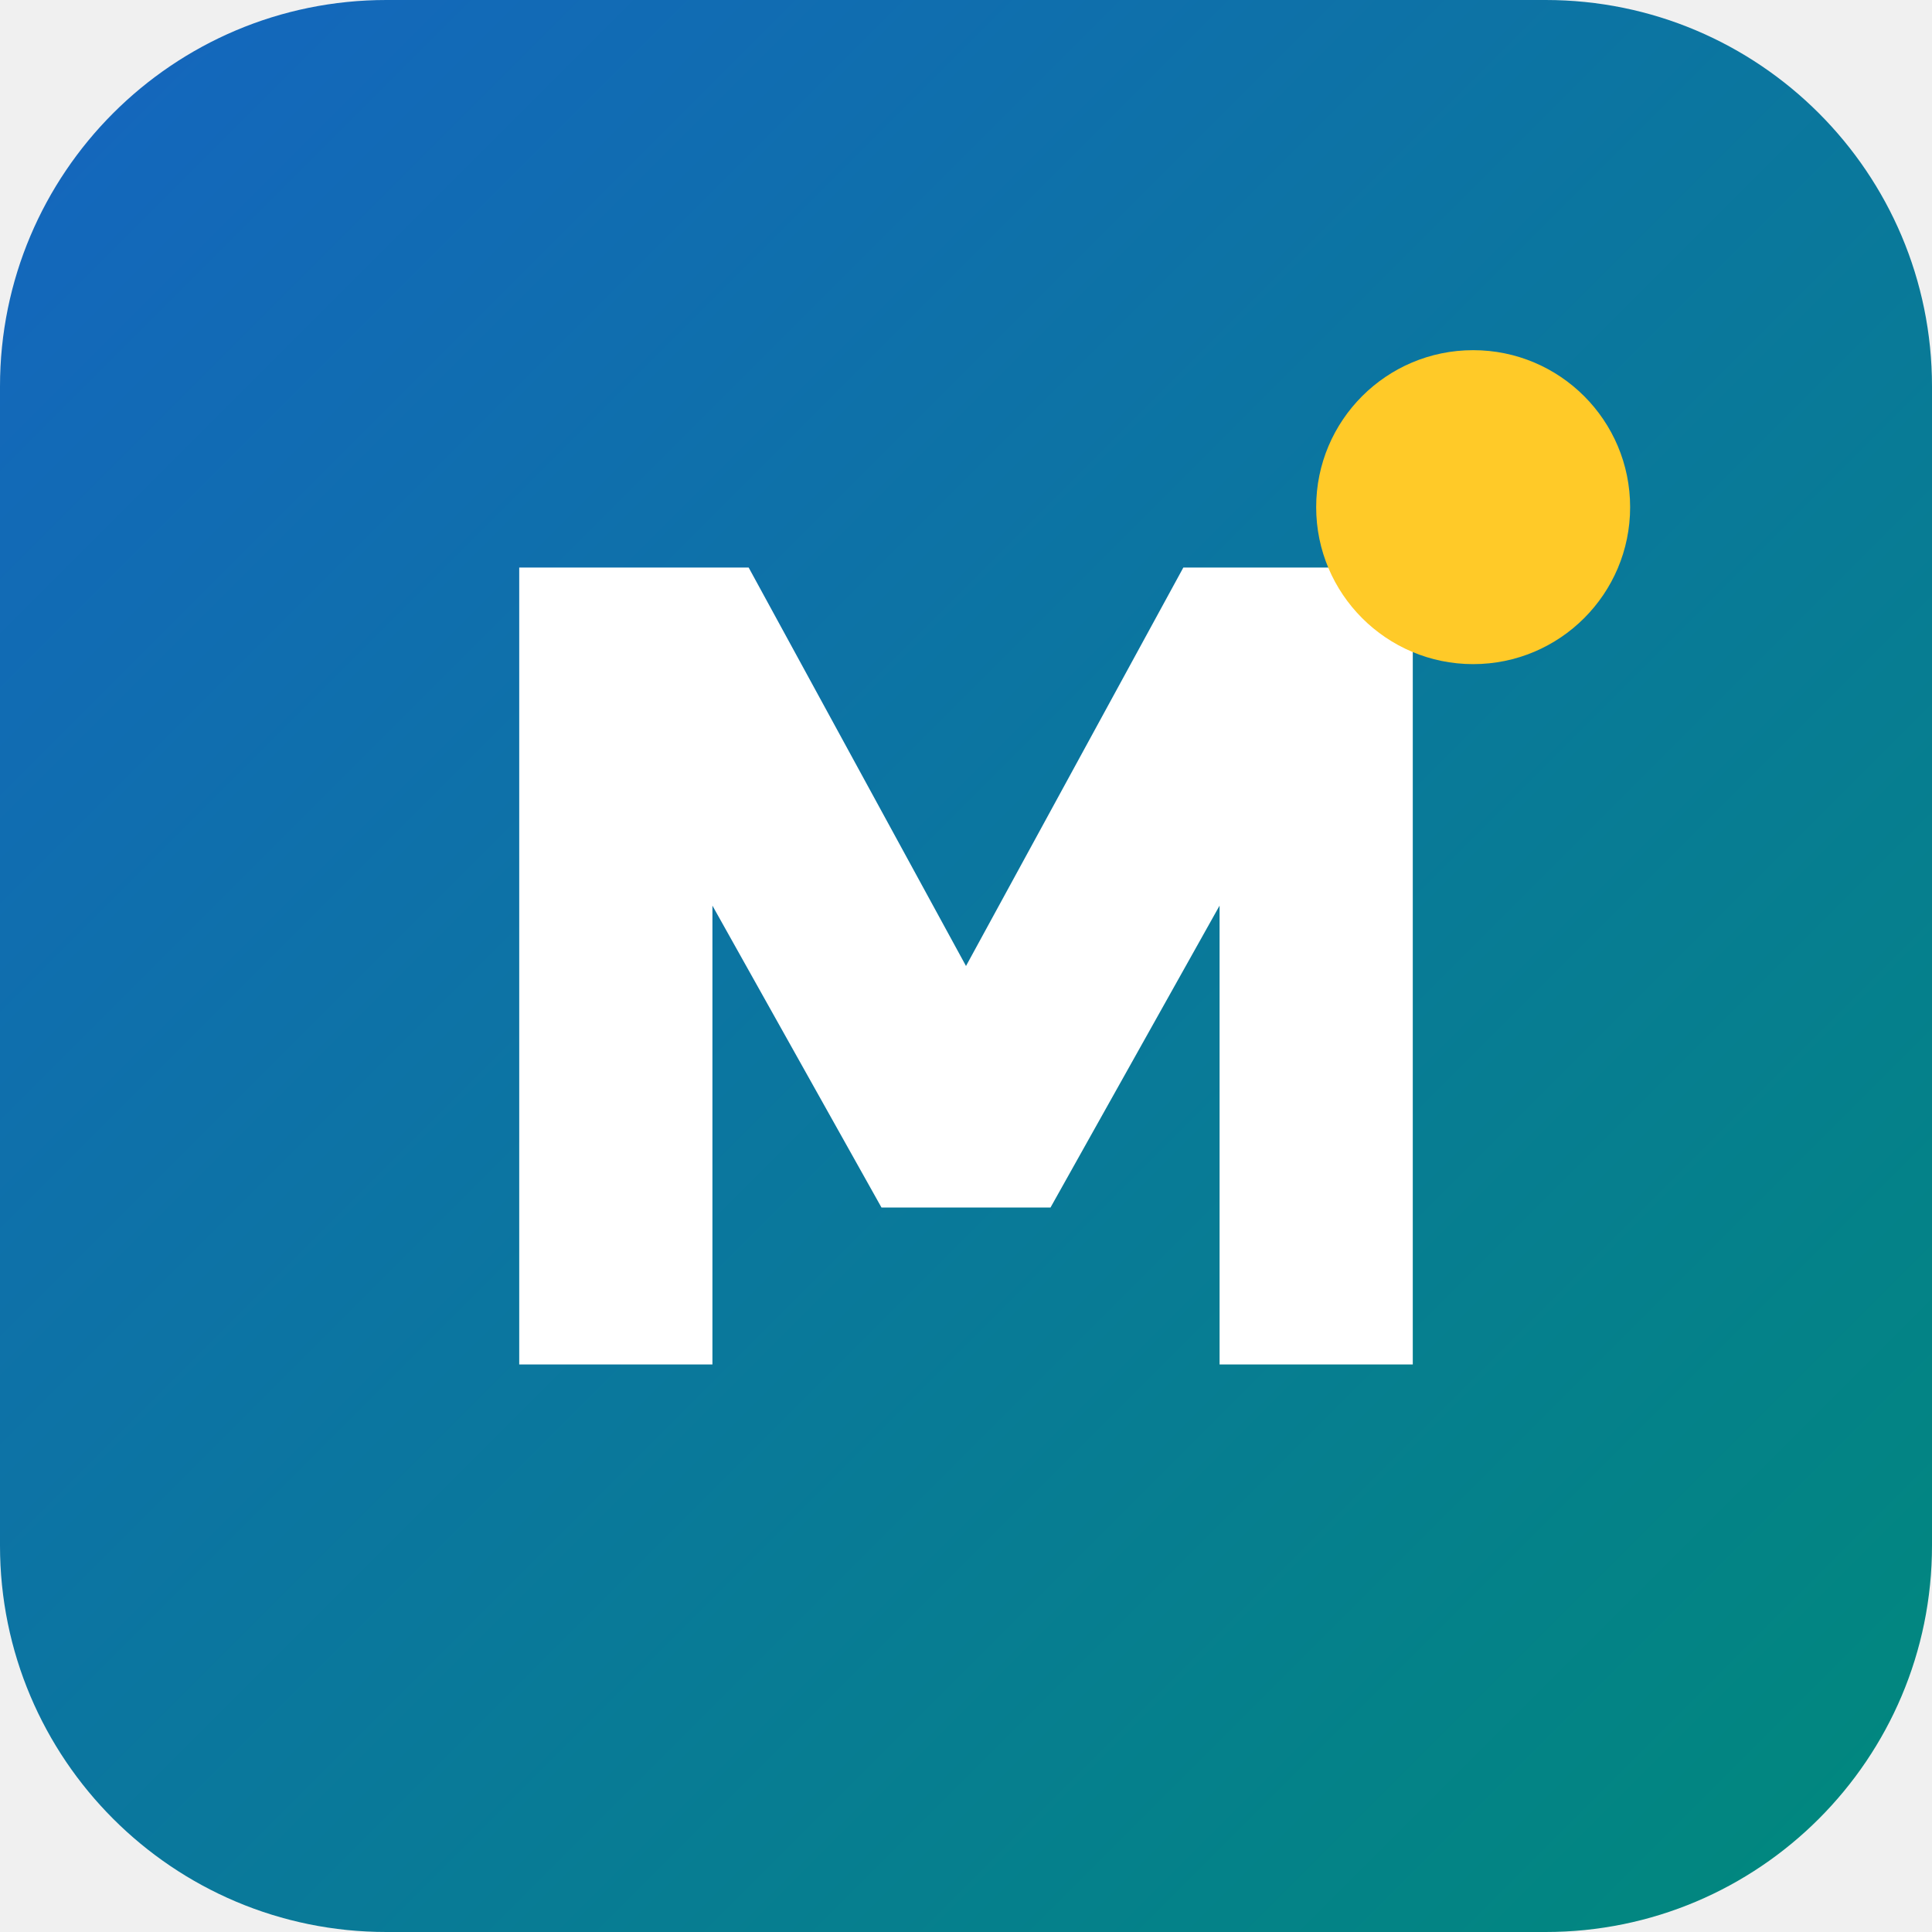
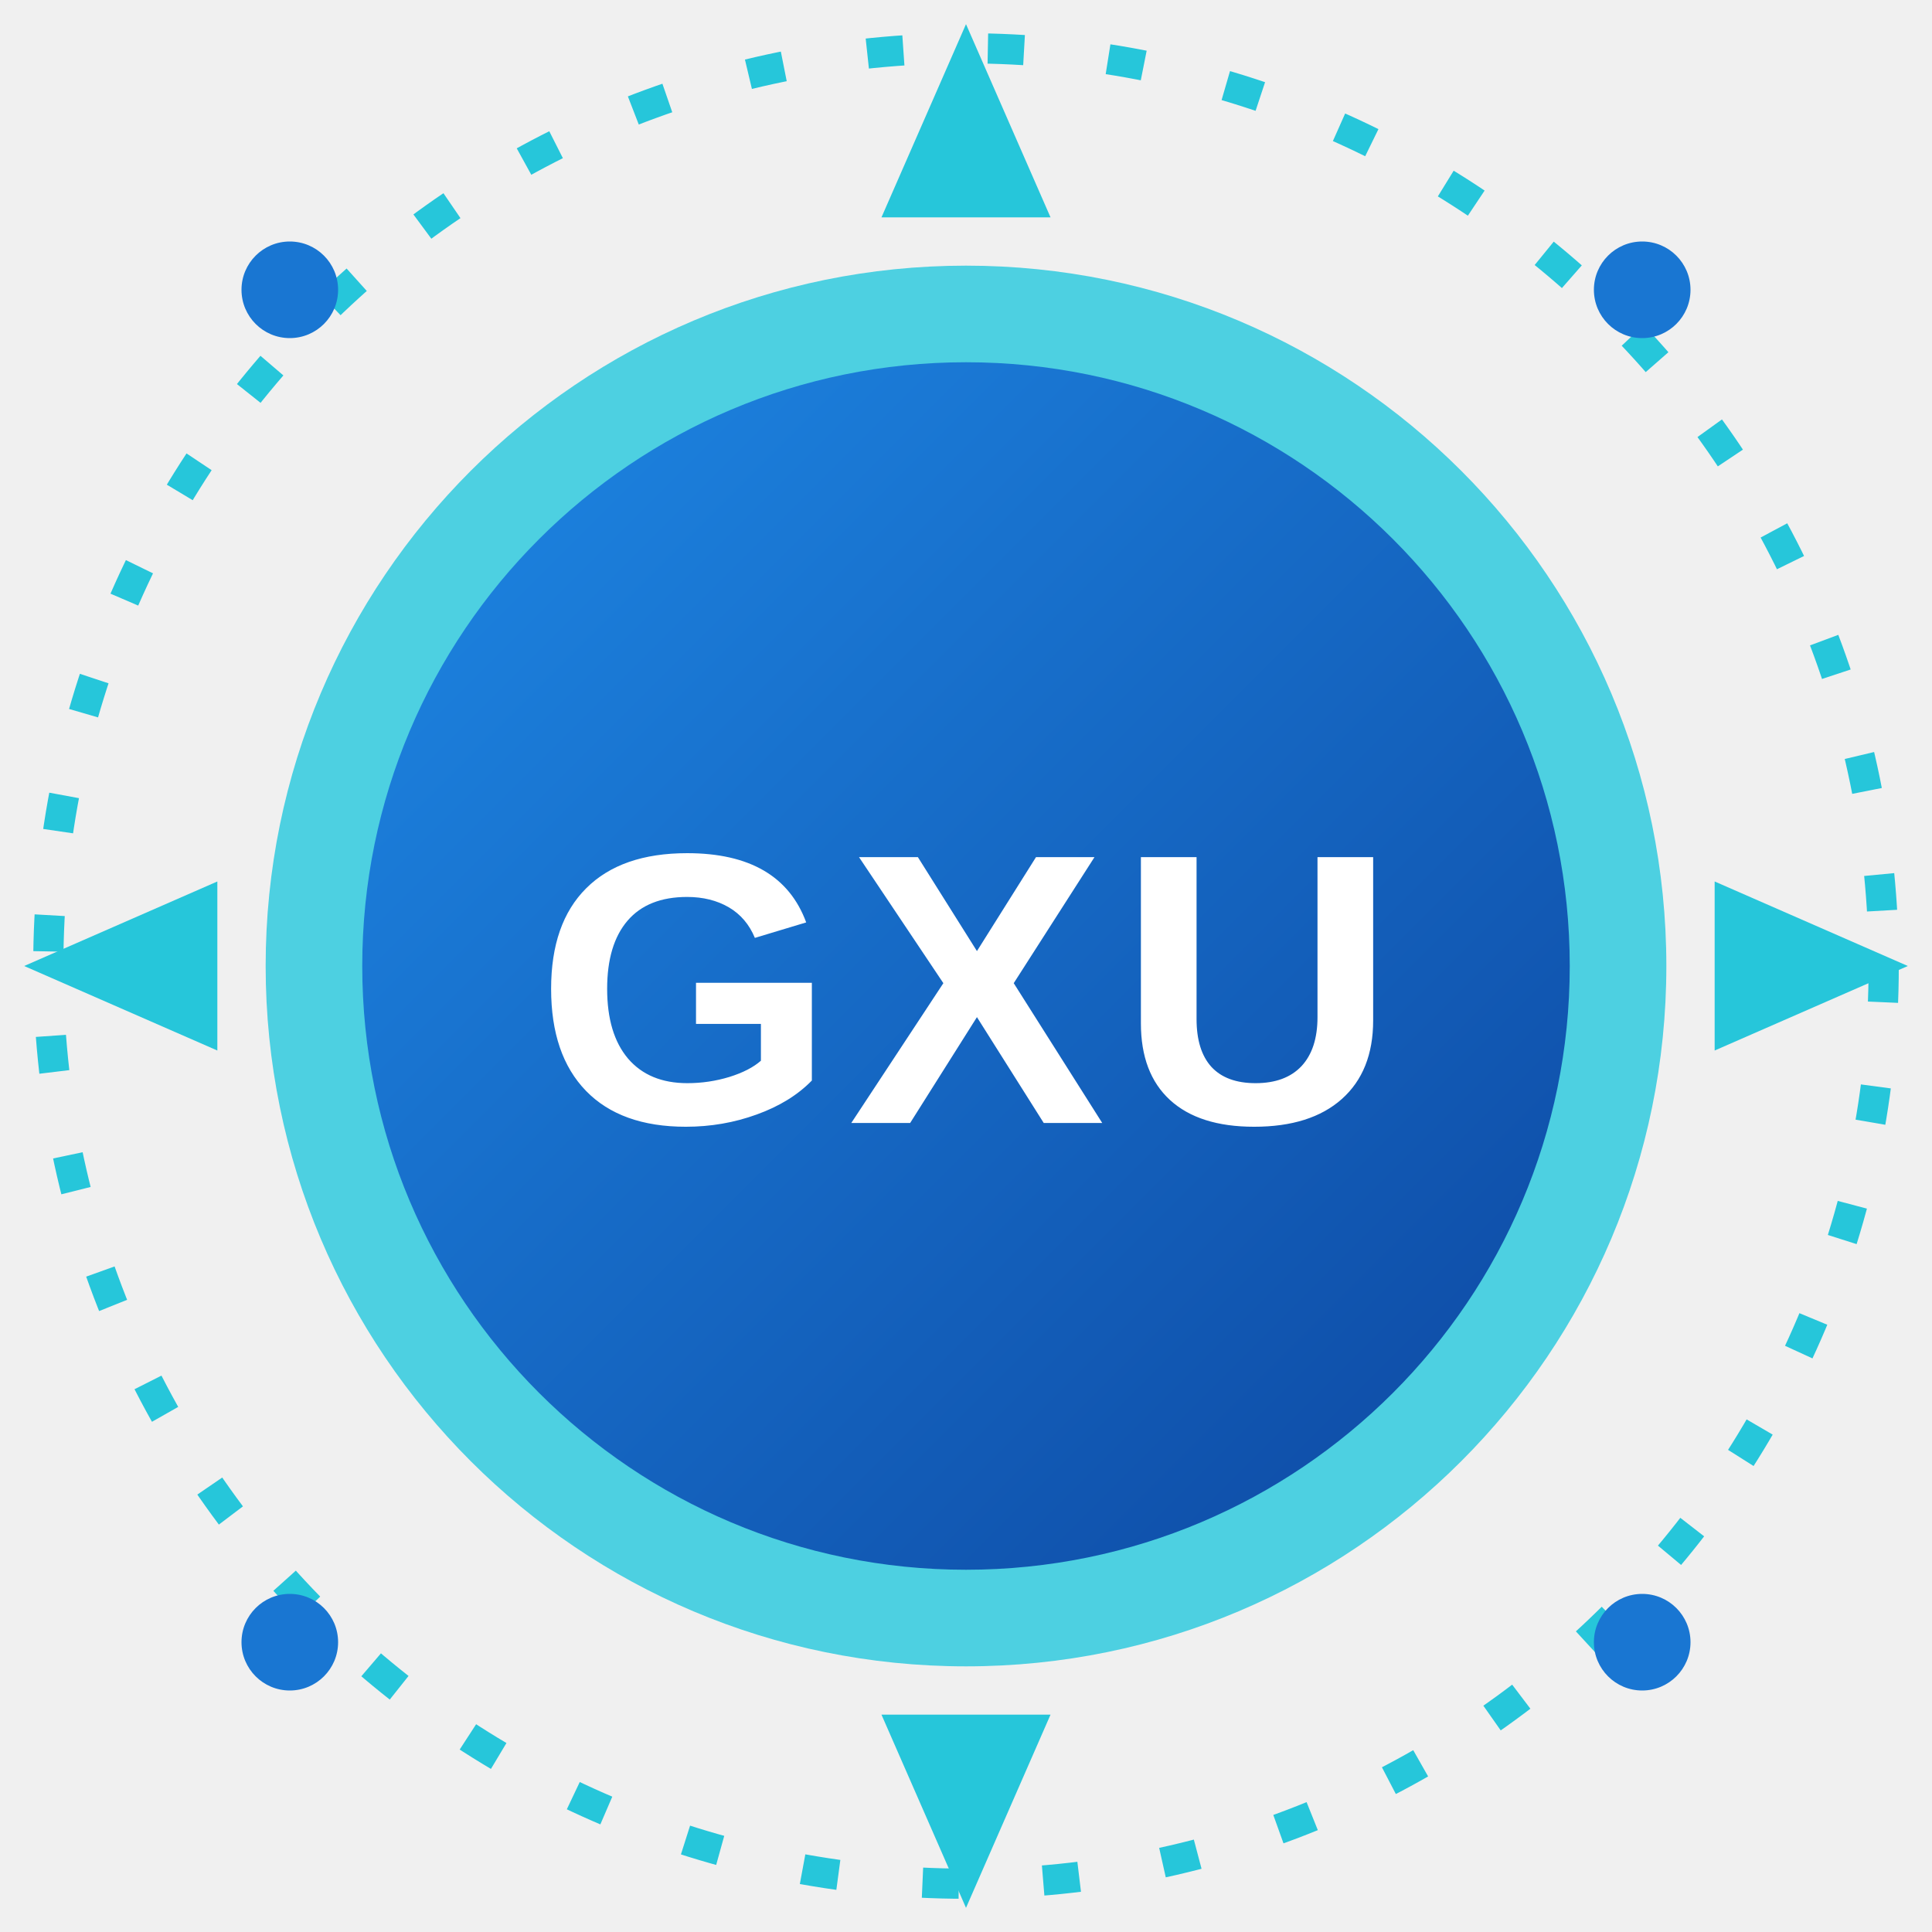
<svg xmlns="http://www.w3.org/2000/svg" viewBox="0 0 160 160" role="img" aria-labelledby="title desc">
  <defs>
    <linearGradient id="g" x1="0" y1="0" x2="1" y2="1">
-       <stop stop-color="#1565c0" />
-       <stop offset="1" stop-color="#00897b" />
+       <stop stop-color="#1e88e5" />
+       <stop offset="1" stop-color="#0d47a1" />
    </linearGradient>
  </defs>
-   <rect width="160" height="160" rx="32" fill="url(#g)" />
-   <path d="M43 113V47h19l18 33 18-33h19v66h-16V75l-14 25h-14L59 75v38H43Z" fill="#fff" />
-   <circle cx="122" cy="42" r="13" fill="#ffca28" />
+   <circle cx="80" cy="80" r="76" fill="none" stroke="#26c6da" stroke-width="2.5" stroke-dasharray="3 7" />
+   <g fill="#26c6da">
+     <polygon points="80,2 87,18 73,18" />
+     <polygon points="80,158 87,142 73,142" />
+     <polygon points="2,80 18,73 18,87" />
+     <polygon points="158,80 142,73 142,87" />
+   </g>
+   <circle cx="80" cy="80" r="58" fill="#4dd0e1" />
+   <circle cx="80" cy="80" r="50" fill="url(#g)" />
+   <text x="80" y="93" text-anchor="middle" font-family="Arial, Helvetica, sans-serif" font-weight="700" font-size="32" fill="#ffffff" letter-spacing="1">GXU</text>
+   <circle cx="24" cy="24" r="4" fill="#1976d2" />
+   <circle cx="136" cy="24" r="4" fill="#1976d2" />
+   <circle cx="24" cy="136" r="4" fill="#1976d2" />
+   <circle cx="136" cy="136" r="4" fill="#1976d2" />
</svg>
